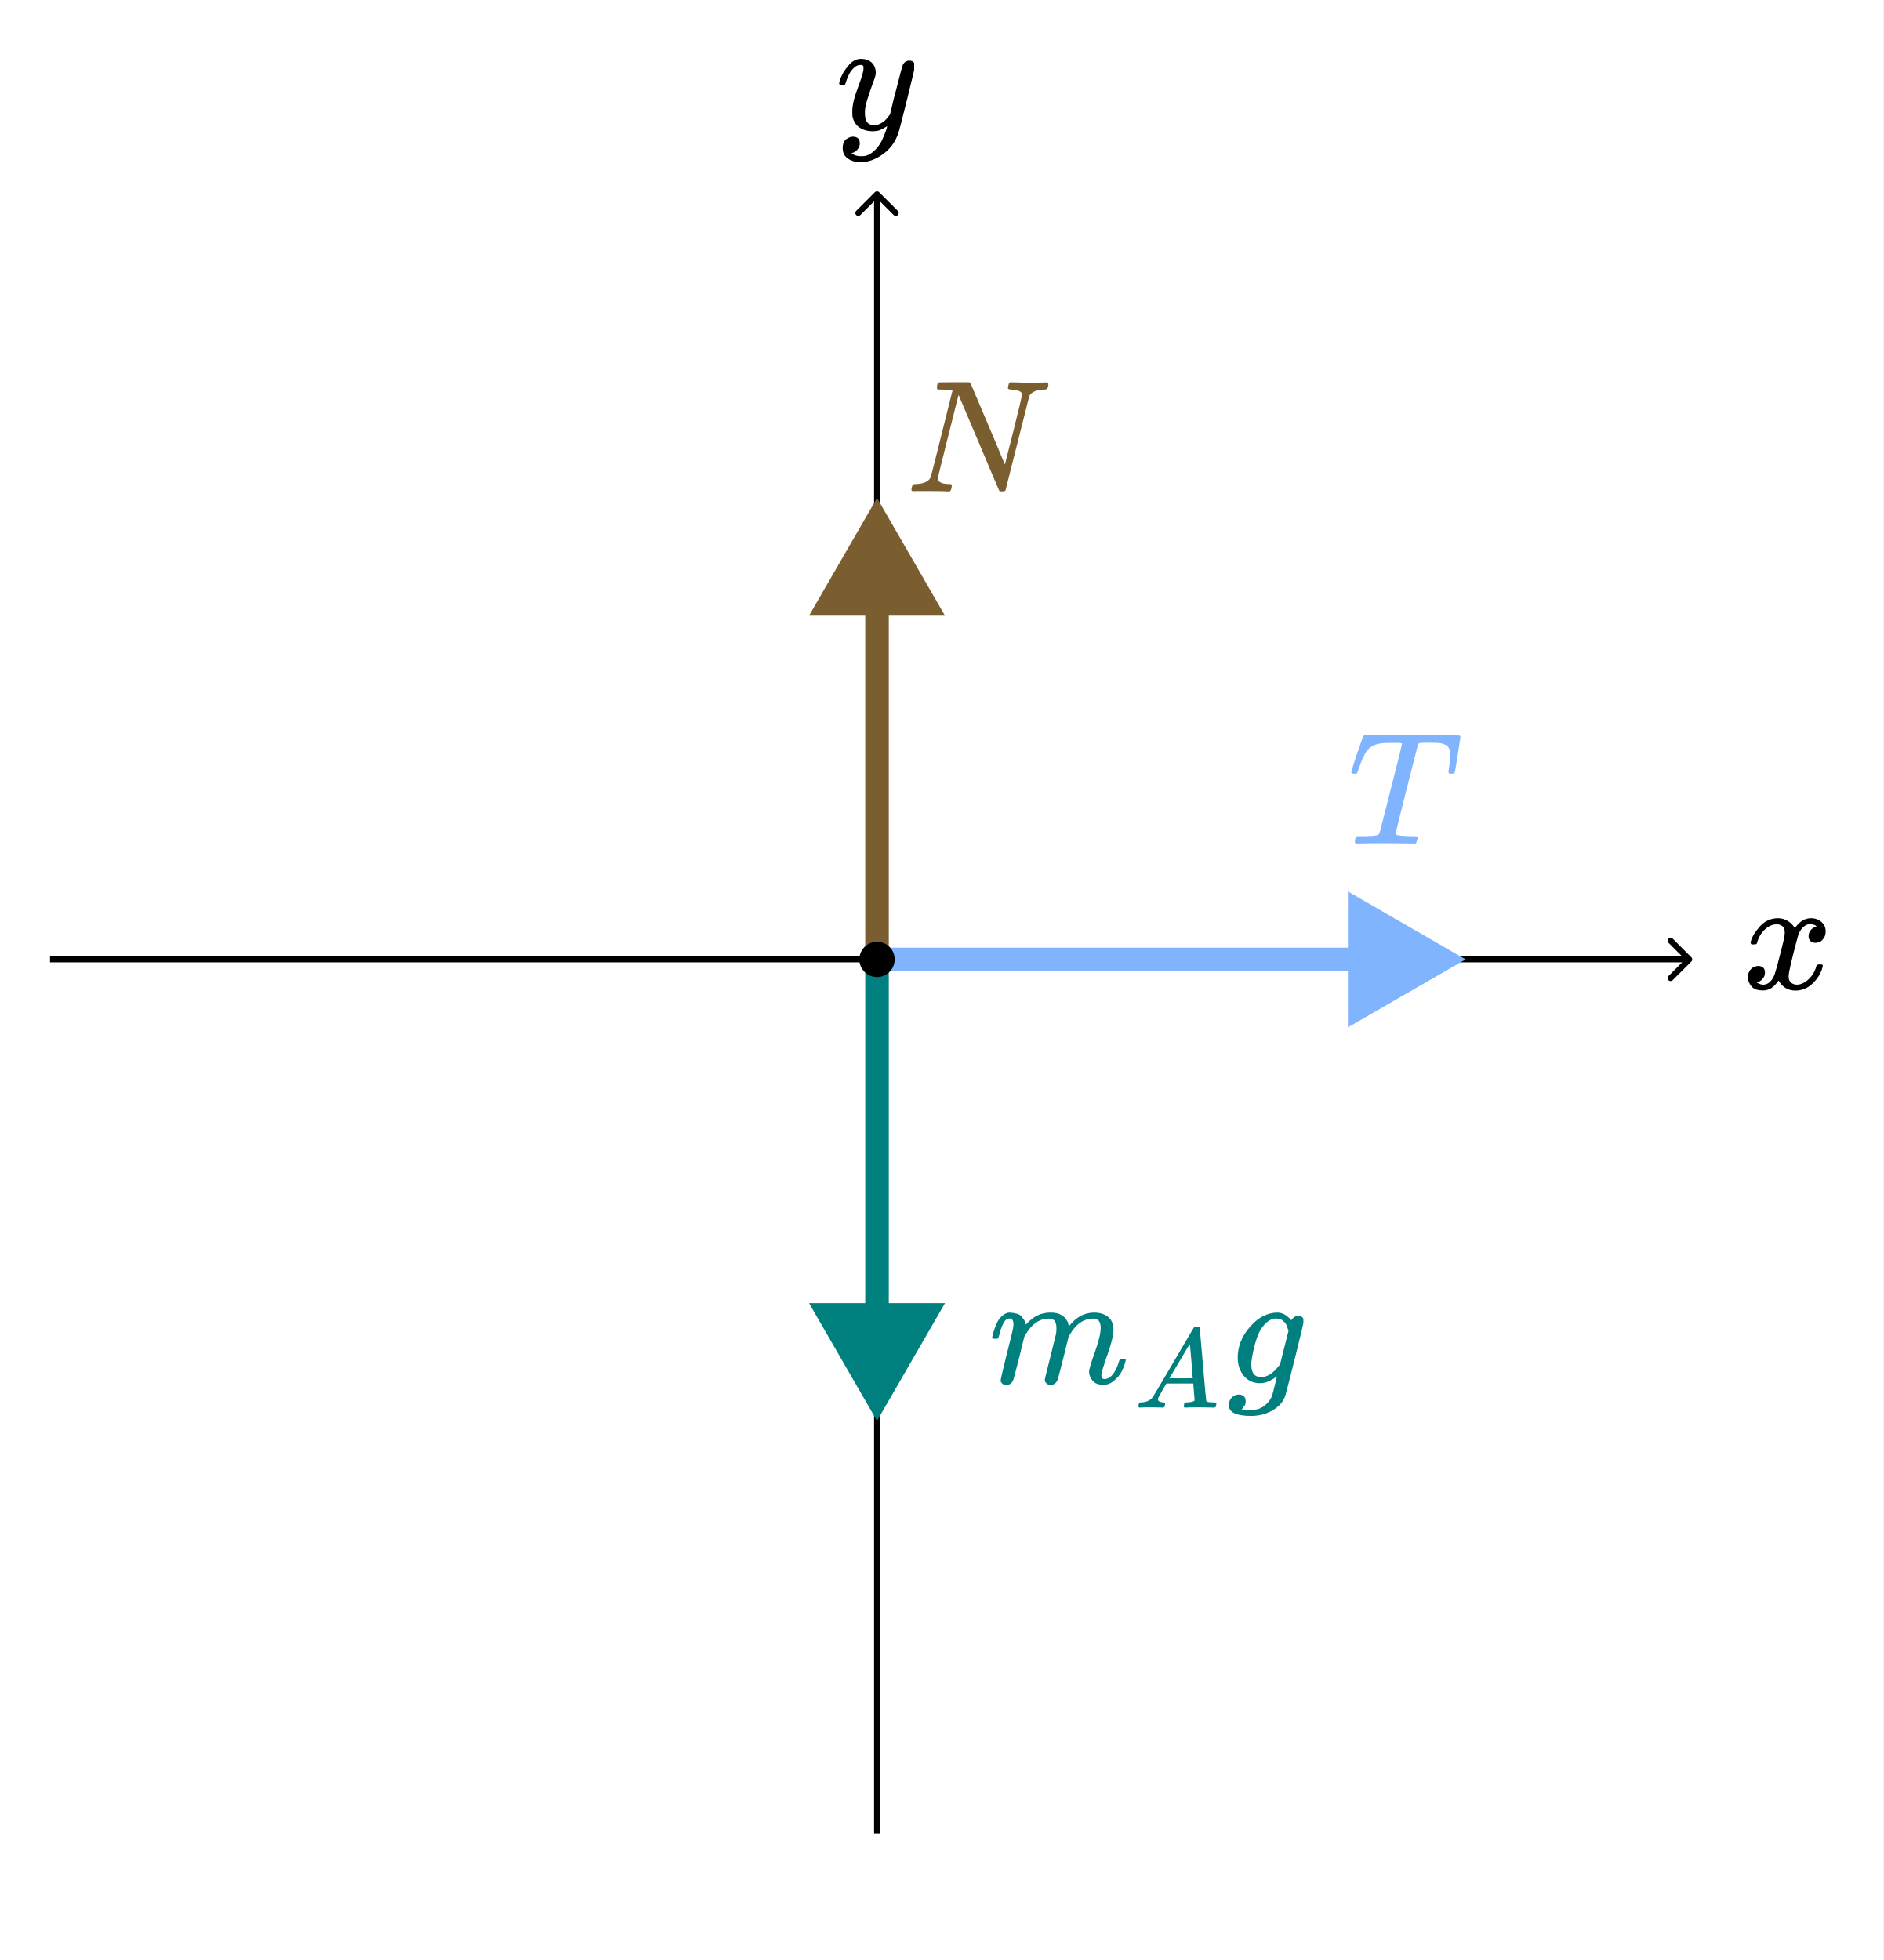
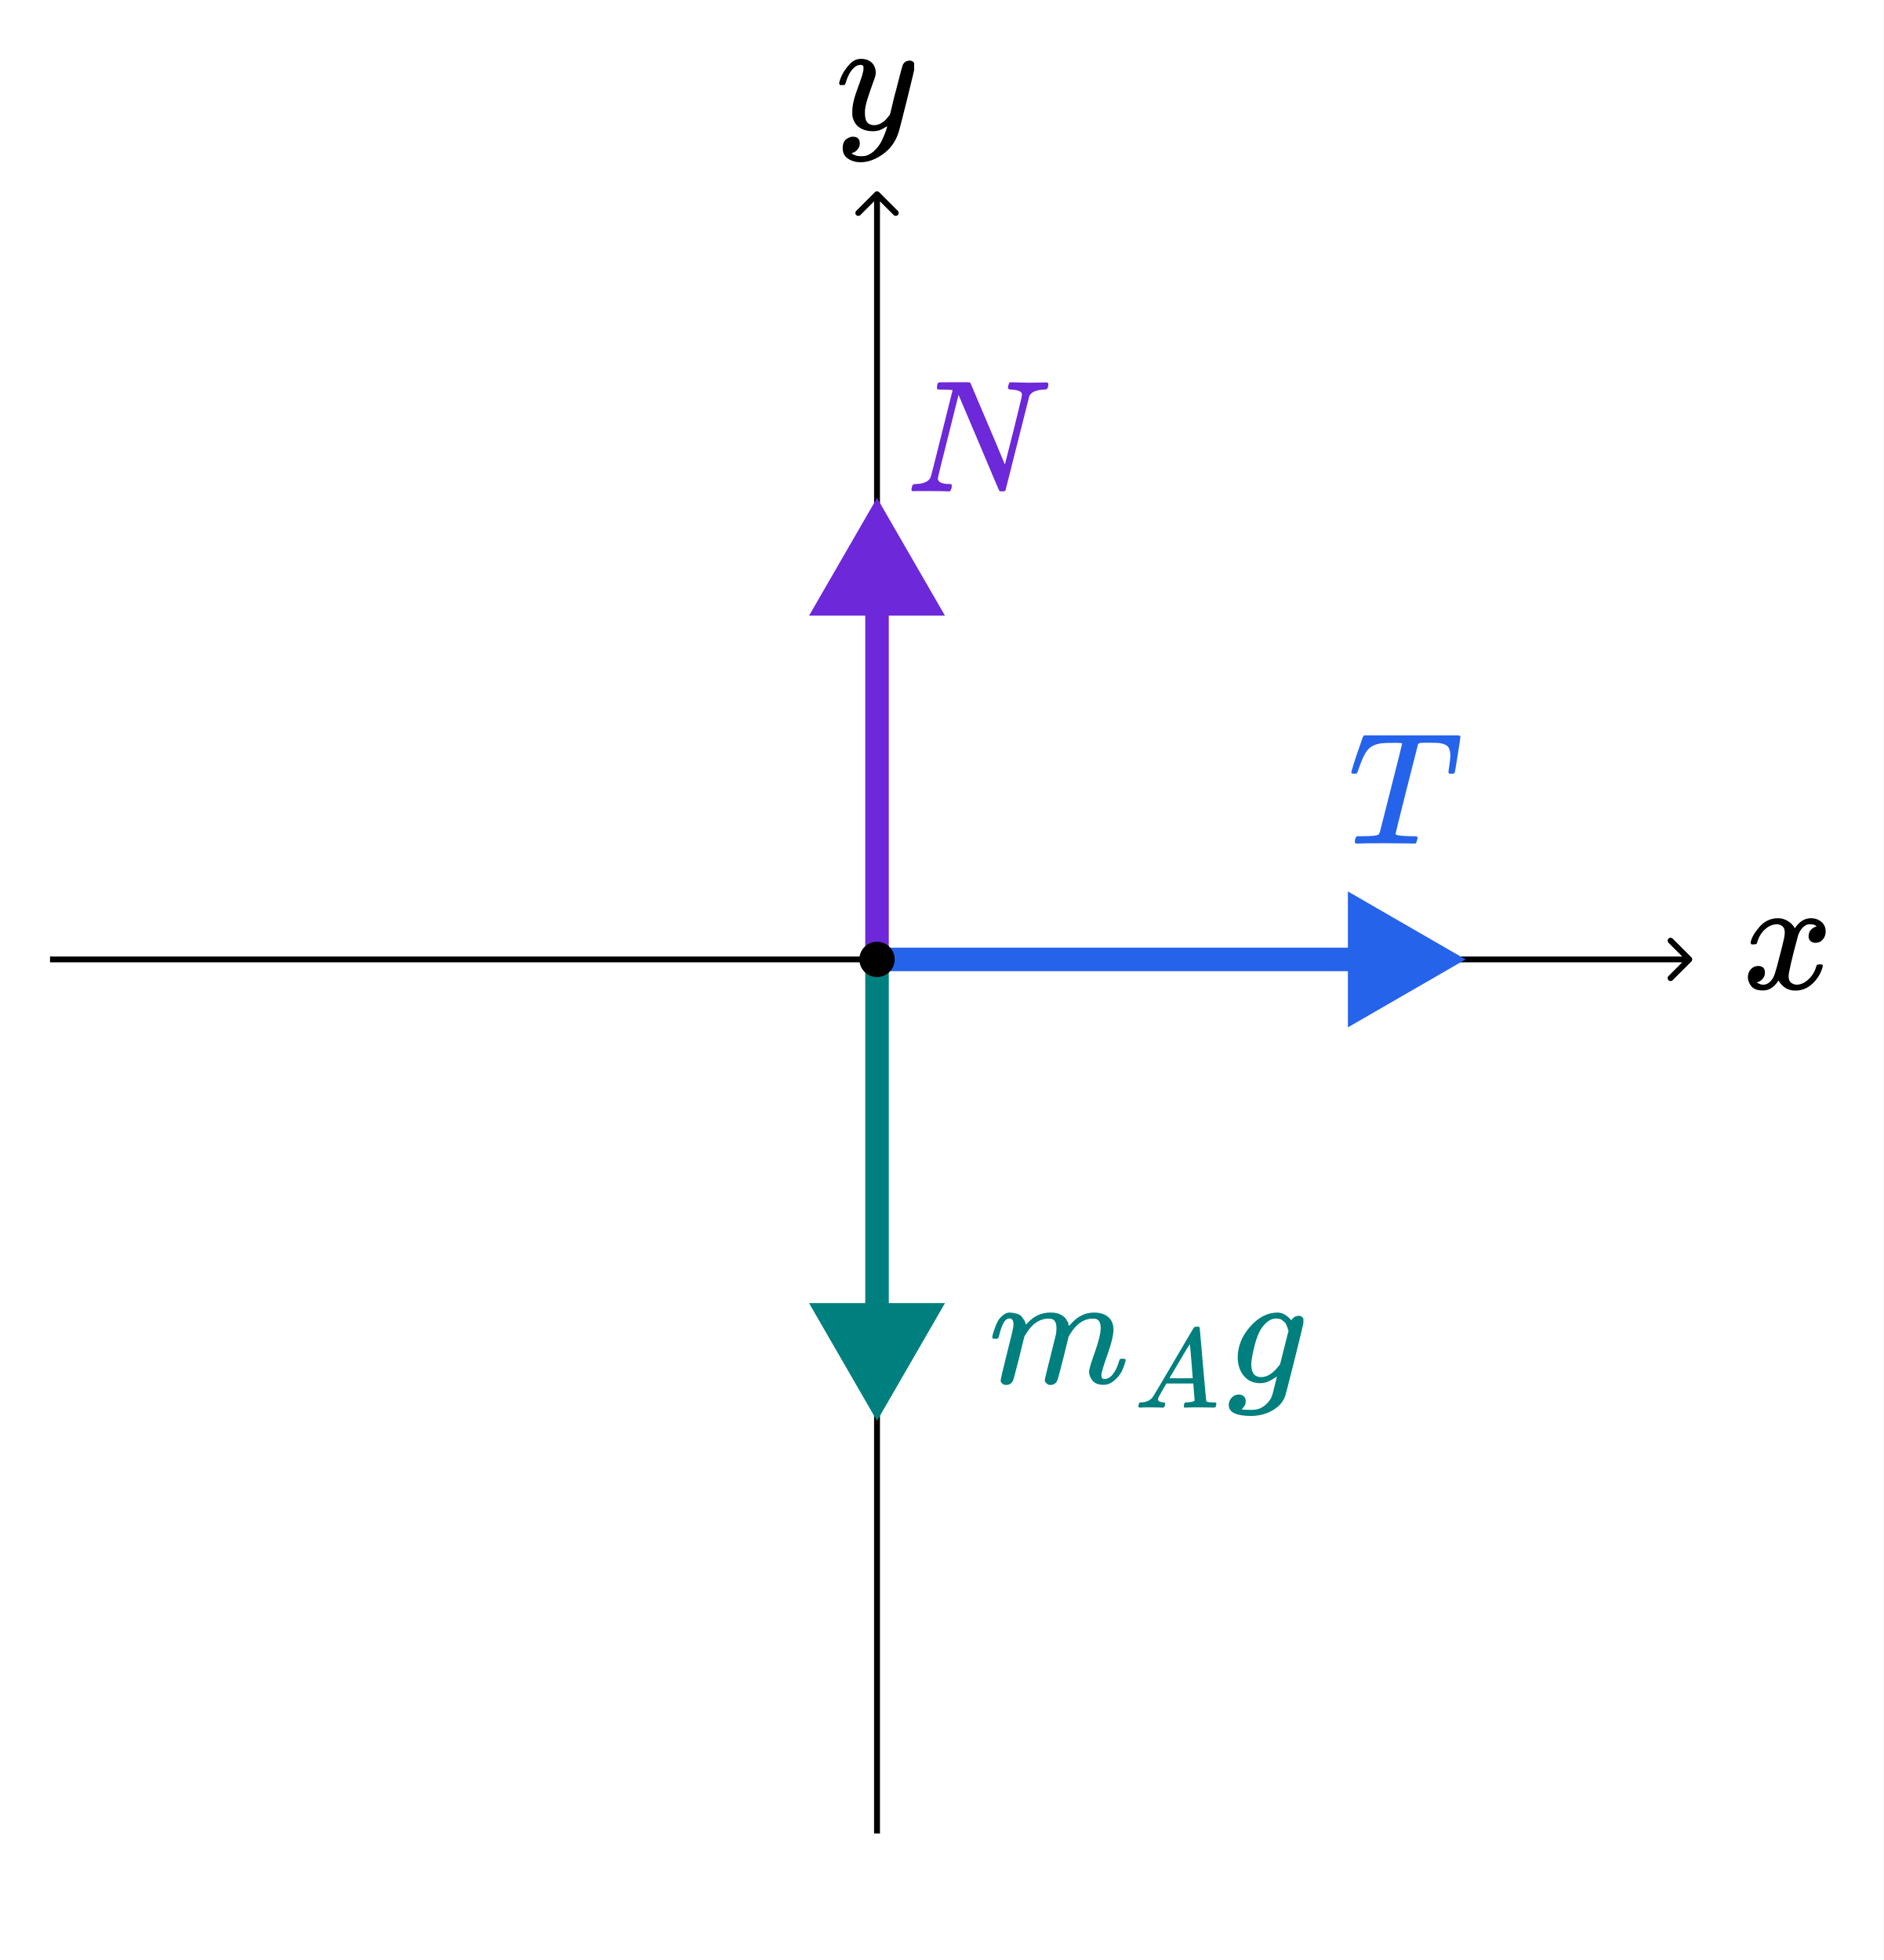
<svg xmlns="http://www.w3.org/2000/svg" width="320" height="333" viewBox="0 0 320 333" fill="none">
  <rect width="320" height="333" fill="white" />
  <path d="M9 162.5H8.5V163.5H9V163V162.5ZM287.354 163.354C287.549 163.158 287.549 162.842 287.354 162.646L284.172 159.464C283.976 159.269 283.66 159.269 283.464 159.464C283.269 159.66 283.269 159.976 283.464 160.172L286.293 163L283.464 165.828C283.269 166.024 283.269 166.34 283.464 166.536C283.66 166.731 283.976 166.731 284.172 166.536L287.354 163.354ZM9 163V163.5H287V163V162.5H9V163Z" fill="black" />
  <g clip-path="url(#clip0_2275_586)">
    <path d="M297.412 160.155C297.538 159.395 298.027 158.517 298.878 157.522C299.728 156.526 300.778 156.019 302.027 156.001C302.66 156.001 303.239 156.164 303.764 156.49C304.289 156.816 304.678 157.223 304.931 157.712C305.691 156.571 306.605 156.001 307.673 156.001C308.343 156.001 308.922 156.2 309.411 156.599C309.899 156.997 310.153 157.531 310.171 158.2C310.171 158.725 310.044 159.15 309.791 159.476C309.537 159.802 309.293 160.001 309.058 160.073C308.822 160.146 308.614 160.182 308.433 160.182C308.089 160.182 307.809 160.082 307.592 159.883C307.375 159.684 307.266 159.422 307.266 159.096C307.266 158.264 307.718 157.693 308.623 157.386C308.424 157.151 308.062 157.033 307.537 157.033C307.302 157.033 307.13 157.051 307.022 157.087C306.334 157.377 305.827 157.974 305.501 158.879C304.416 162.879 303.873 165.213 303.873 165.883C303.873 166.389 304.017 166.751 304.307 166.969C304.597 167.186 304.913 167.294 305.257 167.294C305.927 167.294 306.587 166.996 307.239 166.399C307.89 165.801 308.334 165.068 308.569 164.2C308.623 164.019 308.678 163.919 308.732 163.901C308.786 163.883 308.931 163.865 309.166 163.847H309.275C309.546 163.847 309.682 163.919 309.682 164.064C309.682 164.082 309.664 164.182 309.628 164.363C309.338 165.394 308.777 166.308 307.945 167.104C307.112 167.901 306.144 168.299 305.04 168.299C303.773 168.299 302.814 167.729 302.162 166.589C301.42 167.711 300.57 168.272 299.611 168.272H299.448C298.561 168.272 297.927 168.036 297.547 167.566C297.167 167.095 296.968 166.598 296.95 166.073C296.95 165.494 297.122 165.023 297.466 164.661C297.81 164.299 298.217 164.118 298.688 164.118C299.466 164.118 299.855 164.498 299.855 165.258C299.855 165.62 299.746 165.937 299.529 166.209C299.312 166.48 299.104 166.661 298.905 166.751C298.706 166.842 298.588 166.887 298.552 166.887L298.47 166.914C298.47 166.932 298.525 166.969 298.633 167.023C298.742 167.077 298.887 167.141 299.068 167.213C299.249 167.285 299.421 167.312 299.583 167.294C300.235 167.294 300.796 166.887 301.267 166.073C301.429 165.783 301.638 165.168 301.891 164.227C302.144 163.286 302.398 162.308 302.651 161.295C302.904 160.281 303.049 159.684 303.085 159.503C303.176 159.015 303.221 158.662 303.221 158.445C303.221 157.938 303.085 157.576 302.814 157.359C302.542 157.141 302.235 157.033 301.891 157.033C301.167 157.033 300.488 157.322 299.855 157.902C299.221 158.481 298.778 159.223 298.525 160.128C298.489 160.291 298.443 160.381 298.389 160.399C298.335 160.417 298.19 160.435 297.955 160.453H297.575C297.466 160.345 297.412 160.245 297.412 160.155Z" fill="black" />
  </g>
  <path d="M149.354 32.646C149.158 32.451 148.842 32.451 148.646 32.646L145.464 35.828C145.269 36.024 145.269 36.34 145.464 36.535C145.66 36.731 145.976 36.731 146.172 36.535L149 33.707L151.828 36.535C152.024 36.731 152.34 36.731 152.536 36.535C152.731 36.34 152.731 36.024 152.536 35.828L149.354 32.646ZM148.5 311L148.5 311.5L149.5 311.5L149.5 311L149 311L148.5 311ZM149 33L148.5 33L148.5 311L149 311L149.5 311L149.5 33L149 33Z" fill="black" />
  <g clip-path="url(#clip1_2275_586)">
    <path d="M142.572 14.209C142.572 13.955 142.707 13.521 142.979 12.905C143.251 12.29 143.685 11.647 144.282 10.978C144.88 10.308 145.549 9.982 146.292 10C147.034 10 147.631 10.208 148.084 10.625C148.536 11.041 148.772 11.62 148.79 12.362C148.754 12.706 148.726 12.896 148.708 12.933C148.708 12.987 148.563 13.403 148.274 14.182C147.984 14.96 147.686 15.838 147.378 16.816C147.07 17.793 146.925 18.571 146.943 19.151C146.943 19.929 147.07 20.472 147.323 20.78C147.577 21.088 147.957 21.25 148.464 21.269C148.88 21.269 149.269 21.169 149.631 20.97C149.994 20.771 150.274 20.563 150.473 20.345C150.672 20.128 150.917 19.829 151.206 19.449C151.206 19.431 151.252 19.25 151.342 18.906C151.433 18.562 151.559 18.028 151.722 17.304C151.885 16.58 152.057 15.91 152.238 15.295C152.926 12.58 153.306 11.159 153.379 11.032C153.614 10.543 154.003 10.299 154.546 10.299C154.782 10.299 154.972 10.362 155.116 10.489C155.261 10.616 155.361 10.724 155.415 10.815C155.469 10.905 155.487 10.987 155.469 11.059C155.469 11.294 155.026 13.195 154.139 16.761C153.252 20.327 152.745 22.282 152.618 22.626C152.111 24.129 151.234 25.323 149.984 26.21C148.735 27.098 147.486 27.55 146.237 27.568C145.423 27.568 144.708 27.369 144.092 26.971C143.477 26.573 143.169 25.975 143.169 25.179C143.169 24.78 143.232 24.445 143.359 24.174C143.486 23.902 143.658 23.703 143.875 23.577C144.092 23.45 144.273 23.359 144.418 23.305C144.563 23.251 144.717 23.224 144.88 23.224C145.676 23.224 146.074 23.604 146.074 24.364C146.074 24.726 145.966 25.043 145.749 25.314C145.531 25.586 145.323 25.767 145.124 25.858C144.925 25.948 144.807 25.993 144.771 25.993L144.69 26.02C144.726 26.111 144.898 26.22 145.206 26.346C145.513 26.473 145.821 26.536 146.129 26.536H146.346C146.654 26.536 146.889 26.518 147.052 26.482C147.649 26.319 148.201 25.975 148.708 25.45C149.215 24.925 149.604 24.364 149.876 23.767C150.147 23.169 150.356 22.663 150.5 22.246C150.645 21.83 150.718 21.558 150.718 21.431L150.555 21.54C150.446 21.613 150.274 21.712 150.039 21.839C149.803 21.965 149.568 22.074 149.333 22.165C148.971 22.255 148.618 22.3 148.274 22.3C147.441 22.3 146.708 22.101 146.074 21.703C145.441 21.305 145.025 20.662 144.825 19.775C144.807 19.648 144.798 19.368 144.798 18.933C144.798 17.902 145.115 16.553 145.749 14.888C146.382 13.222 146.699 12.163 146.699 11.711C146.699 11.693 146.699 11.675 146.699 11.656C146.699 11.493 146.699 11.385 146.699 11.331C146.699 11.276 146.663 11.213 146.59 11.14C146.518 11.068 146.418 11.032 146.292 11.032H146.183C145.767 11.032 145.387 11.204 145.043 11.548C144.699 11.892 144.427 12.263 144.228 12.661C144.029 13.059 143.875 13.44 143.766 13.802C143.658 14.164 143.585 14.363 143.549 14.399C143.513 14.435 143.368 14.453 143.115 14.453H142.735C142.626 14.345 142.572 14.263 142.572 14.209Z" fill="black" />
  </g>
-   <path d="M149 161C147.895 161 147 161.895 147 163C147 164.105 147.895 165 149 165V163V161ZM249 163L229 151.453V174.547L249 163ZM149 163V165H231V163V161H149V163Z" fill="#81B4FE" />
+   <path d="M149 161C147.895 161 147 161.895 147 163C147 164.105 147.895 165 149 165V163V161ZM249 163L229 151.453V174.547L249 163ZM149 163V165H231V163V161H149V163Z" fill="#2563EB" />
  <g clip-path="url(#clip2_2275_586)">
-     <path d="M230.089 131.454C229.745 131.454 229.573 131.381 229.573 131.237C229.573 131.146 229.718 130.639 230.008 129.717C230.297 128.794 230.605 127.88 230.93 126.975L231.392 125.645C231.482 125.319 231.6 125.084 231.745 124.939H244.448H246.891C247.47 124.939 247.814 124.948 247.923 124.966C248.031 124.984 248.095 125.066 248.113 125.211C248.113 125.319 247.959 126.351 247.651 128.305C247.344 130.259 247.172 131.246 247.136 131.264C247.136 131.39 246.964 131.454 246.62 131.454C246.457 131.454 246.349 131.454 246.294 131.454C246.24 131.454 246.186 131.409 246.131 131.318L246.077 131.237C246.077 131.128 246.131 130.721 246.24 130.015C246.349 129.309 246.403 128.757 246.403 128.359C246.403 127.726 246.285 127.246 246.05 126.921C245.815 126.595 245.317 126.369 244.557 126.242C244.466 126.224 243.942 126.206 242.983 126.188C242.15 126.188 241.625 126.197 241.408 126.215C241.191 126.233 241.028 126.305 240.92 126.432C240.902 126.45 240.259 128.975 238.992 134.005C237.726 139.036 237.092 141.597 237.092 141.687C237.092 141.904 237.888 142.031 239.481 142.067C240.06 142.067 240.431 142.076 240.594 142.094C240.757 142.113 240.838 142.194 240.838 142.339C240.838 142.429 240.811 142.556 240.757 142.719C240.684 143.044 240.603 143.234 240.512 143.289L240.458 143.316C240.404 143.316 240.341 143.316 240.268 143.316C240.178 143.316 239.707 143.307 238.857 143.289C238.006 143.271 236.785 143.262 235.192 143.262C232.858 143.262 231.374 143.28 230.74 143.316H230.333C230.225 143.207 230.17 143.126 230.17 143.072C230.17 143.017 230.189 142.854 230.225 142.583C230.297 142.348 230.388 142.176 230.496 142.067H231.256H231.555C233.002 142.067 233.862 141.986 234.134 141.823C234.152 141.805 234.17 141.796 234.188 141.796C234.278 141.742 234.369 141.561 234.459 141.253C234.55 140.945 234.912 139.525 235.545 136.991C235.853 135.761 236.106 134.756 236.305 133.978C237.572 129.002 238.205 126.459 238.205 126.351C238.205 126.26 237.943 126.215 237.418 126.215H236.577C235.364 126.215 234.568 126.269 234.188 126.378C233.373 126.559 232.74 126.93 232.288 127.491C231.835 128.052 231.347 129.101 230.822 130.639C230.695 131.038 230.605 131.273 230.55 131.345C230.496 131.418 230.369 131.454 230.17 131.454H230.089Z" fill="#81B4FE" />
+     <path d="M230.089 131.454C229.745 131.454 229.573 131.381 229.573 131.237C229.573 131.146 229.718 130.639 230.008 129.717C230.297 128.794 230.605 127.88 230.93 126.975L231.392 125.645C231.482 125.319 231.6 125.084 231.745 124.939H244.448H246.891C247.47 124.939 247.814 124.948 247.923 124.966C248.031 124.984 248.095 125.066 248.113 125.211C248.113 125.319 247.959 126.351 247.651 128.305C247.344 130.259 247.172 131.246 247.136 131.264C247.136 131.39 246.964 131.454 246.62 131.454C246.457 131.454 246.349 131.454 246.294 131.454C246.24 131.454 246.186 131.409 246.131 131.318L246.077 131.237C246.077 131.128 246.131 130.721 246.24 130.015C246.349 129.309 246.403 128.757 246.403 128.359C246.403 127.726 246.285 127.246 246.05 126.921C245.815 126.595 245.317 126.369 244.557 126.242C244.466 126.224 243.942 126.206 242.983 126.188C242.15 126.188 241.625 126.197 241.408 126.215C241.191 126.233 241.028 126.305 240.92 126.432C240.902 126.45 240.259 128.975 238.992 134.005C237.726 139.036 237.092 141.597 237.092 141.687C237.092 141.904 237.888 142.031 239.481 142.067C240.06 142.067 240.431 142.076 240.594 142.094C240.757 142.113 240.838 142.194 240.838 142.339C240.838 142.429 240.811 142.556 240.757 142.719C240.684 143.044 240.603 143.234 240.512 143.289L240.458 143.316C240.404 143.316 240.341 143.316 240.268 143.316C240.178 143.316 239.707 143.307 238.857 143.289C238.006 143.271 236.785 143.262 235.192 143.262C232.858 143.262 231.374 143.28 230.74 143.316H230.333C230.225 143.207 230.17 143.126 230.17 143.072C230.17 143.017 230.189 142.854 230.225 142.583C230.297 142.348 230.388 142.176 230.496 142.067H231.256H231.555C233.002 142.067 233.862 141.986 234.134 141.823C234.152 141.805 234.17 141.796 234.188 141.796C234.278 141.742 234.369 141.561 234.459 141.253C234.55 140.945 234.912 139.525 235.545 136.991C235.853 135.761 236.106 134.756 236.305 133.978C237.572 129.002 238.205 126.459 238.205 126.351C238.205 126.26 237.943 126.215 237.418 126.215H236.577C235.364 126.215 234.568 126.269 234.188 126.378C233.373 126.559 232.74 126.93 232.288 127.491C231.835 128.052 231.347 129.101 230.822 130.639C230.695 131.038 230.605 131.273 230.55 131.345C230.496 131.418 230.369 131.454 230.17 131.454H230.089Z" fill="#2563EB" />
  </g>
  <path d="M149 241.4L160.547 221.4L137.453 221.4L149 241.4ZM149 163L147 163L147 223.4L149 223.4L151 223.4L151 163L149 163Z" fill="#007F7F" />
  <g clip-path="url(#clip3_2275_586)">
    <path d="M168.57 227.209C168.588 227.101 168.615 226.956 168.652 226.775C168.688 226.594 168.796 226.25 168.977 225.743C169.158 225.237 169.339 224.811 169.52 224.467C169.701 224.124 169.991 223.789 170.389 223.463C170.787 223.137 171.185 222.983 171.584 223.001C171.982 223.019 172.371 223.083 172.751 223.191C173.131 223.3 173.403 223.463 173.565 223.68C173.728 223.897 173.873 224.096 174 224.277C174.126 224.458 174.199 224.63 174.217 224.793L174.271 224.983C174.271 225.019 174.28 225.038 174.298 225.038L174.597 224.739C175.683 223.581 176.959 223.001 178.425 223.001C178.733 223.001 179.013 223.019 179.267 223.056C179.52 223.092 179.755 223.155 179.972 223.246C180.19 223.336 180.362 223.427 180.488 223.517C180.615 223.608 180.751 223.716 180.895 223.843C181.04 223.97 181.131 224.087 181.167 224.196C181.203 224.304 181.276 224.422 181.384 224.549C181.493 224.676 181.529 224.784 181.493 224.875C181.457 224.965 181.484 225.047 181.574 225.119C181.665 225.191 181.683 225.255 181.628 225.309L181.846 225.038C182.986 223.68 184.334 223.001 185.891 223.001C186.868 223.001 187.655 223.246 188.253 223.734C188.85 224.223 189.158 224.938 189.176 225.879C189.176 226.802 188.832 228.232 188.144 230.169C187.456 232.105 187.112 233.263 187.112 233.644C187.131 233.897 187.176 234.069 187.248 234.159C187.321 234.25 187.456 234.295 187.655 234.295C188.162 234.295 188.633 234.024 189.067 233.481C189.501 232.938 189.854 232.196 190.126 231.254C190.18 231.055 190.234 230.938 190.289 230.902C190.343 230.865 190.488 230.847 190.723 230.847C191.085 230.847 191.266 230.92 191.266 231.064C191.266 231.083 191.23 231.218 191.158 231.472C191.013 231.997 190.814 232.512 190.56 233.019C190.307 233.526 189.891 234.033 189.311 234.539C188.732 235.046 188.108 235.291 187.438 235.272C186.588 235.272 185.972 235.028 185.592 234.539C185.212 234.051 185.022 233.544 185.022 233.019C185.022 232.675 185.348 231.589 185.999 229.761C186.651 227.933 186.986 226.558 187.004 225.635C187.004 224.567 186.606 224.033 185.809 224.033H185.674C184.117 224.033 182.805 224.947 181.737 226.775L181.547 227.101L180.651 230.739C180.054 233.11 179.71 234.386 179.619 234.567C179.384 235.055 178.995 235.3 178.452 235.3C178.217 235.3 178.027 235.236 177.882 235.11C177.737 234.983 177.638 234.874 177.583 234.784C177.529 234.693 177.502 234.603 177.502 234.512C177.502 234.313 177.81 233.019 178.425 230.63L179.402 226.666C179.457 226.395 179.484 226.051 179.484 225.635C179.484 224.567 179.086 224.033 178.289 224.033H178.153C176.597 224.033 175.285 224.947 174.217 226.775L174.027 227.101L173.131 230.739C172.534 233.11 172.19 234.386 172.099 234.567C171.864 235.055 171.475 235.3 170.932 235.3C170.697 235.3 170.507 235.245 170.362 235.137C170.217 235.028 170.118 234.919 170.063 234.811C170.009 234.702 169.991 234.612 170.009 234.539C170.009 234.304 170.353 232.82 171.041 230.087C171.746 227.3 172.099 225.843 172.099 225.716C172.154 225.445 172.181 225.2 172.181 224.983C172.181 224.332 171.955 224.006 171.502 224.006C171.104 224.006 170.769 224.259 170.498 224.766C170.226 225.273 170.018 225.825 169.873 226.422C169.728 227.019 169.62 227.345 169.547 227.399C169.511 227.436 169.366 227.454 169.113 227.454H168.733C168.624 227.345 168.57 227.264 168.57 227.209Z" fill="#007F7F" />
    <path d="M196.724 237.726C196.724 238.033 197.019 238.212 197.607 238.264C197.838 238.264 197.953 238.334 197.953 238.475C197.953 238.487 197.94 238.571 197.914 238.724C197.876 238.903 197.838 239.019 197.799 239.07C197.761 239.121 197.678 239.146 197.55 239.146C197.524 239.146 197.447 239.146 197.319 239.146C197.192 239.146 196.974 239.14 196.667 239.127C196.36 239.114 195.95 239.108 195.438 239.108C194.53 239.108 193.948 239.121 193.692 239.146H193.538C193.449 239.057 193.404 238.987 193.404 238.935C193.43 238.59 193.513 238.366 193.653 238.264H193.922C194.818 238.225 195.47 237.905 195.88 237.304C195.957 237.227 197.115 235.276 199.354 231.45C201.593 227.624 202.732 225.685 202.771 225.634C202.86 225.48 203.014 225.404 203.231 225.404H203.385H203.711C203.788 225.519 203.826 225.583 203.826 225.596L204.364 231.795C204.722 235.928 204.914 238.014 204.939 238.052C205.003 238.193 205.419 238.264 206.187 238.264C206.507 238.264 206.667 238.328 206.667 238.456C206.667 238.481 206.648 238.571 206.609 238.724C206.571 238.916 206.539 239.031 206.513 239.07C206.488 239.108 206.398 239.134 206.245 239.146C206.206 239.146 206.117 239.146 205.976 239.146C205.835 239.146 205.586 239.14 205.227 239.127C204.869 239.114 204.402 239.108 203.826 239.108C202.623 239.108 201.836 239.121 201.465 239.146H201.235C201.158 239.07 201.12 239.012 201.12 238.974C201.12 238.935 201.133 238.82 201.158 238.628C201.209 238.462 201.248 238.36 201.273 238.321L201.35 238.264H201.734C202.425 238.225 202.835 238.116 202.962 237.937L202.732 235.058H198.164L197.511 236.171C196.987 237.054 196.724 237.573 196.724 237.726ZM202.636 234.156C202.636 234.015 202.559 233.017 202.406 231.162C202.252 229.306 202.163 228.372 202.137 228.36L201.619 229.185C201.414 229.53 201.011 230.215 200.41 231.239L198.682 234.156L200.659 234.175C201.977 234.175 202.636 234.169 202.636 234.156Z" fill="#007F7F" />
    <path d="M216.929 233.834C216.658 234.069 216.26 234.322 215.735 234.594C215.21 234.865 214.658 235.001 214.079 235.001C212.939 235.001 212.025 234.594 211.337 233.779C210.649 232.965 210.296 231.924 210.278 230.657C210.278 228.757 210.975 227.01 212.369 225.418C213.762 223.825 215.31 223.02 217.011 223.001C217.862 223.001 218.649 223.436 219.373 224.305L219.454 224.196C219.49 224.142 219.536 224.087 219.59 224.033C219.644 223.979 219.726 223.906 219.834 223.816C219.943 223.725 220.061 223.662 220.187 223.626C220.314 223.59 220.459 223.563 220.622 223.544C220.875 223.544 221.083 223.626 221.246 223.789C221.409 223.952 221.499 224.124 221.518 224.305C221.518 224.576 221.002 226.766 219.97 230.874C218.938 234.983 218.395 237.082 218.341 237.173C218.015 238.15 217.319 238.956 216.251 239.589C215.183 240.223 213.961 240.548 212.586 240.566C210.034 240.566 208.758 239.951 208.758 238.72C208.758 238.25 208.921 237.833 209.246 237.471C209.572 237.11 209.989 236.929 210.495 236.929C210.767 236.929 211.02 237.01 211.255 237.173C211.491 237.336 211.617 237.616 211.636 238.014C211.636 238.195 211.617 238.367 211.581 238.53C211.545 238.693 211.482 238.82 211.391 238.91C211.301 239.001 211.228 239.091 211.174 239.182C211.12 239.272 211.056 239.345 210.984 239.399L210.93 239.453H210.957C211.138 239.508 211.681 239.535 212.586 239.535C213.273 239.535 213.816 239.426 214.215 239.209C214.631 239.01 215.02 238.711 215.382 238.313C215.744 237.915 215.997 237.49 216.142 237.037C216.251 236.693 216.396 236.132 216.577 235.354C216.812 234.485 216.929 233.978 216.929 233.834ZM218.911 226.096L218.803 225.798C218.748 225.599 218.703 225.463 218.667 225.391C218.631 225.318 218.576 225.191 218.504 225.01C218.432 224.829 218.341 224.703 218.233 224.63C218.124 224.558 218.006 224.458 217.88 224.332C217.753 224.205 217.59 224.124 217.391 224.087C217.192 224.051 216.993 224.024 216.794 224.006C215.997 224.006 215.228 224.486 214.486 225.445C213.943 226.151 213.491 227.228 213.129 228.675C212.767 230.123 212.586 231.173 212.586 231.825C212.586 233.254 213.147 233.969 214.269 233.969C215.282 233.969 216.278 233.336 217.255 232.069L217.472 231.798L218.911 226.096Z" fill="#007F7F" />
  </g>
  <g clip-path="url(#clip4_2275_586)">
-     <path d="M160.353 66.19C160.298 66.19 160.226 66.19 160.136 66.19C159.683 66.19 159.412 66.181 159.321 66.163C159.231 66.145 159.185 66.045 159.185 65.864C159.185 65.376 159.285 65.077 159.484 64.968C159.52 64.95 160.398 64.941 162.117 64.941C163.511 64.941 164.307 64.941 164.506 64.941C164.706 64.941 164.832 64.995 164.887 65.104C168.705 74.081 170.651 78.687 170.724 78.923L172.19 73.14C173.149 69.321 173.628 67.285 173.628 67.032C173.628 66.543 173.049 66.262 171.891 66.19C171.457 66.19 171.239 66.09 171.239 65.891C171.239 65.855 171.257 65.746 171.294 65.566C171.366 65.276 171.42 65.104 171.457 65.05C171.493 64.995 171.583 64.959 171.728 64.941C171.782 64.941 172.063 64.95 172.57 64.968C173.076 64.986 173.828 65.004 174.823 65.023C175.728 65.023 176.416 65.013 176.886 64.995C177.357 64.977 177.628 64.968 177.701 64.968C177.972 64.968 178.108 65.059 178.108 65.24C178.108 65.638 178.036 65.909 177.891 66.054C177.855 66.145 177.655 66.19 177.293 66.19C176.008 66.262 175.203 66.624 174.877 67.276L170.832 83.294C170.796 83.42 170.606 83.484 170.262 83.484C170.009 83.484 169.855 83.466 169.8 83.429C169.746 83.375 168.579 80.633 166.298 75.203L162.85 67.086L161.086 74.144C159.909 78.778 159.321 81.176 159.321 81.339C159.412 81.936 160.063 82.235 161.276 82.235H161.547C161.656 82.325 161.71 82.398 161.71 82.452C161.71 82.506 161.692 82.678 161.656 82.968C161.583 83.203 161.493 83.375 161.384 83.484H161.031C160.47 83.447 159.493 83.429 158.099 83.429C157.593 83.429 157.131 83.429 156.715 83.429C156.299 83.429 155.964 83.429 155.71 83.429C155.457 83.429 155.303 83.438 155.249 83.457C154.977 83.457 154.842 83.375 154.842 83.212C154.842 83.14 154.869 82.995 154.923 82.778C154.977 82.561 155.023 82.434 155.059 82.398C155.095 82.289 155.303 82.235 155.683 82.235C156.914 82.18 157.71 81.828 158.072 81.176C158.145 81.067 158.787 78.561 160 73.656L161.846 66.271C161.81 66.253 161.312 66.226 160.353 66.19Z" fill="#7A5E2F" />
+     <path d="M160.353 66.19C160.298 66.19 160.226 66.19 160.136 66.19C159.683 66.19 159.412 66.181 159.321 66.163C159.231 66.145 159.185 66.045 159.185 65.864C159.185 65.376 159.285 65.077 159.484 64.968C159.52 64.95 160.398 64.941 162.117 64.941C163.511 64.941 164.307 64.941 164.506 64.941C164.706 64.941 164.832 64.995 164.887 65.104C168.705 74.081 170.651 78.687 170.724 78.923L172.19 73.14C173.149 69.321 173.628 67.285 173.628 67.032C173.628 66.543 173.049 66.262 171.891 66.19C171.457 66.19 171.239 66.09 171.239 65.891C171.239 65.855 171.257 65.746 171.294 65.566C171.366 65.276 171.42 65.104 171.457 65.05C171.493 64.995 171.583 64.959 171.728 64.941C171.782 64.941 172.063 64.95 172.57 64.968C173.076 64.986 173.828 65.004 174.823 65.023C175.728 65.023 176.416 65.013 176.886 64.995C177.357 64.977 177.628 64.968 177.701 64.968C177.972 64.968 178.108 65.059 178.108 65.24C178.108 65.638 178.036 65.909 177.891 66.054C177.855 66.145 177.655 66.19 177.293 66.19C176.008 66.262 175.203 66.624 174.877 67.276L170.832 83.294C170.796 83.42 170.606 83.484 170.262 83.484C170.009 83.484 169.855 83.466 169.8 83.429C169.746 83.375 168.579 80.633 166.298 75.203L162.85 67.086L161.086 74.144C159.909 78.778 159.321 81.176 159.321 81.339C159.412 81.936 160.063 82.235 161.276 82.235H161.547C161.656 82.325 161.71 82.398 161.71 82.452C161.71 82.506 161.692 82.678 161.656 82.968C161.583 83.203 161.493 83.375 161.384 83.484H161.031C160.47 83.447 159.493 83.429 158.099 83.429C157.593 83.429 157.131 83.429 156.715 83.429C156.299 83.429 155.964 83.429 155.71 83.429C155.457 83.429 155.303 83.438 155.249 83.457C154.977 83.457 154.842 83.375 154.842 83.212C154.842 83.14 154.869 82.995 154.923 82.778C154.977 82.561 155.023 82.434 155.059 82.398C155.095 82.289 155.303 82.235 155.683 82.235C156.914 82.18 157.71 81.828 158.072 81.176C158.145 81.067 158.787 78.561 160 73.656L161.846 66.271C161.81 66.253 161.312 66.226 160.353 66.19Z" fill="#6D28D9" />
  </g>
-   <path d="M149 84.6L137.453 104.6L160.547 104.6L149 84.6ZM149 163L151 163L151 102.6L149 102.6L147 102.6L147 163L149 163Z" fill="#7A5E2F" />
+   <path d="M149 84.6L137.453 104.6L160.547 104.6L149 84.6ZM149 163L151 163L151 102.6L149 102.6L147 102.6L147 163L149 163Z" fill="#6D28D9" />
  <circle cx="149" cy="163" r="3" fill="black" />
  <defs>
    <clipPath id="clip0_2275_586">
      <rect width="15.528" height="12.3" fill="white" transform="translate(296 156)" />
    </clipPath>
    <clipPath id="clip1_2275_586">
      <rect width="13.308" height="17.568" fill="white" transform="translate(142 10)" />
    </clipPath>
    <clipPath id="clip2_2275_586">
      <rect width="20" height="20" fill="white" transform="translate(229 124)" />
    </clipPath>
    <clipPath id="clip3_2275_586">
      <rect width="53.436" height="17.568" fill="white" transform="translate(168 223)" />
    </clipPath>
    <clipPath id="clip4_2275_586">
      <rect width="24.108" height="29.484" fill="white" transform="translate(154 54)" />
    </clipPath>
  </defs>
</svg>
